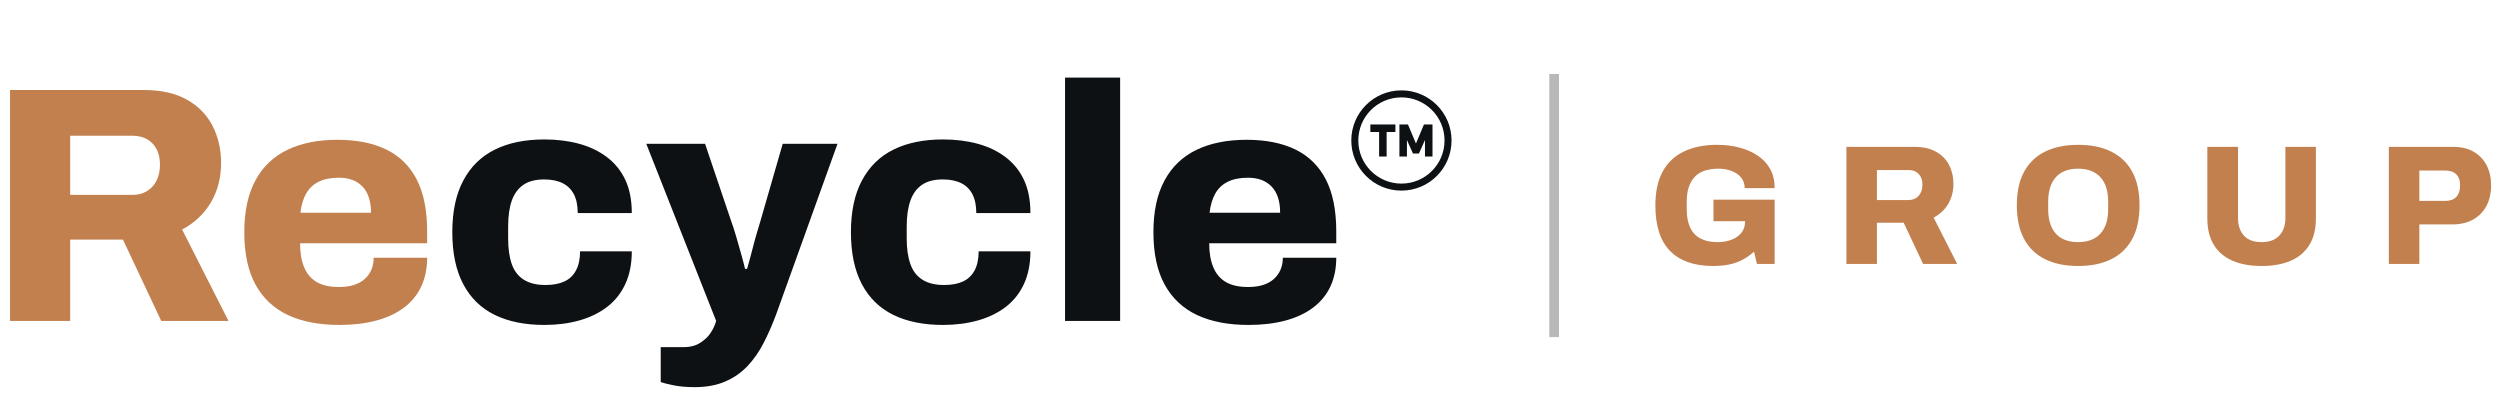
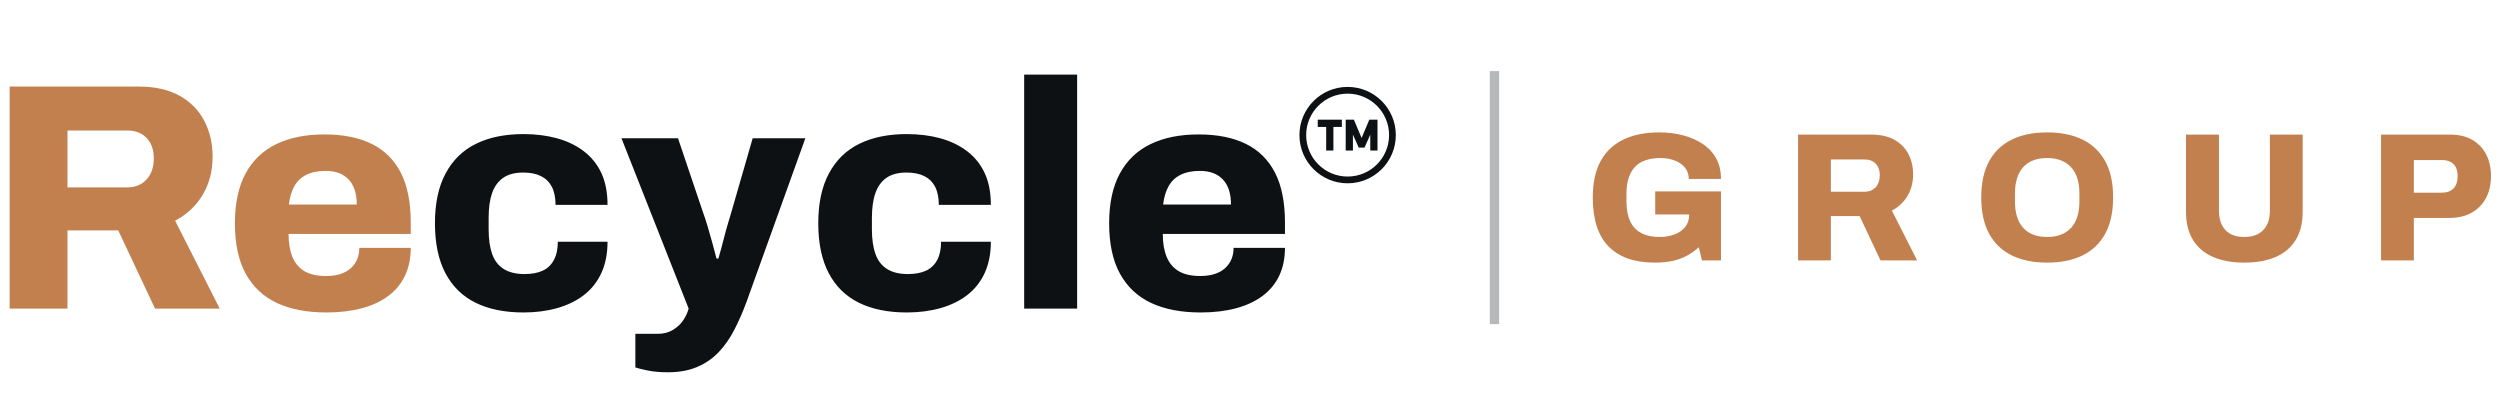
- <svg xmlns="http://www.w3.org/2000/svg" viewBox="114.00 8.97 498.78 82" width="498.78" height="82" role="img" aria-labelledby="t">
+ <svg xmlns="http://www.w3.org/2000/svg" viewBox="114.00 8.97 518.69 82" width="518.69" height="82" role="img" aria-labelledby="t">
  <path fill="#C2804F" d="M116 73V26.93H142.76Q147.85 26.93 151.27 28.84Q154.69 30.76 156.4 34.07Q158.11 37.39 158.11 41.48Q158.11 45.91 156.07 49.36Q154.02 52.82 150.33 54.76L159.59 73H146.17L138.53 56.77H128V73ZM128 47.85H140.41Q142.89 47.85 144.4 46.21Q145.91 44.57 145.91 41.82Q145.91 40.01 145.24 38.73Q144.57 37.46 143.36 36.76Q142.15 36.05 140.41 36.05H128Z" />
  <path fill="#C2804F" d="M181.71 73.8Q175.68 73.8 171.45 71.83Q167.23 69.85 164.98 65.76Q162.74 61.67 162.74 55.3Q162.74 49.06 164.95 44.97Q167.16 40.88 171.32 38.87Q175.48 36.86 181.31 36.86Q187.08 36.86 191.07 38.8Q195.06 40.75 197.14 44.77Q199.22 48.79 199.22 55.16V57.51H173.87Q173.87 60.33 174.67 62.27Q175.48 64.22 177.15 65.22Q178.83 66.23 181.65 66.23Q183.32 66.23 184.6 65.83Q185.87 65.42 186.74 64.65Q187.62 63.88 188.08 62.81Q188.55 61.73 188.55 60.39H199.22Q199.22 63.61 198.04 66.13Q196.87 68.64 194.59 70.35Q192.31 72.06 189.06 72.93Q185.8 73.8 181.71 73.8Z M173.94 51.41H188.02Q188.02 49.66 187.58 48.36Q187.15 47.05 186.31 46.18Q185.47 45.31 184.3 44.87Q183.12 44.43 181.58 44.43Q179.17 44.43 177.56 45.24Q175.95 46.04 175.08 47.59Q174.2 49.13 173.94 51.41Z" />
  <path fill="#0E1114" d="M222.62 73.8Q216.78 73.8 212.69 71.79Q208.6 69.78 206.42 65.66Q204.24 61.53 204.24 55.3Q204.24 49.06 206.46 44.94Q208.67 40.81 212.76 38.8Q216.85 36.79 222.62 36.79Q226.37 36.79 229.56 37.66Q232.74 38.53 235.12 40.34Q237.5 42.15 238.78 44.9Q240.05 47.65 240.05 51.48H229.26Q229.26 49.2 228.49 47.72Q227.71 46.24 226.24 45.51Q224.76 44.77 222.55 44.77Q220 44.77 218.43 45.84Q216.85 46.92 216.11 48.99Q215.38 51.07 215.38 54.16V56.57Q215.38 59.59 216.11 61.67Q216.85 63.75 218.53 64.79Q220.2 65.83 222.82 65.83Q225.1 65.83 226.61 65.12Q228.12 64.42 228.92 62.91Q229.73 61.4 229.73 59.12H240.05Q240.05 62.81 238.78 65.59Q237.5 68.37 235.16 70.18Q232.81 71.99 229.59 72.9Q226.37 73.8 222.62 73.8Z M252.59 86.21Q250.18 86.21 248.37 85.84Q246.56 85.47 245.82 85.2V78.23H250.45Q252.32 78.23 253.66 77.39Q255.01 76.55 255.78 75.38Q256.55 74.21 256.88 73L242.94 37.66H254.67L259.9 53.15Q260.3 54.22 260.81 55.93Q261.31 57.64 261.81 59.42Q262.31 61.2 262.65 62.61H263.05Q263.32 61.67 263.66 60.43Q263.99 59.19 264.33 57.88Q264.66 56.57 265.03 55.36Q265.4 54.16 265.67 53.22L270.16 37.66H281.09L268.89 71.59Q267.75 74.68 266.37 77.36Q265 80.04 263.12 82.02Q261.24 84 258.66 85.1Q256.08 86.21 252.59 86.21Z M302.15 73.8Q296.31 73.8 292.22 71.79Q288.13 69.78 285.95 65.66Q283.77 61.53 283.77 55.3Q283.77 49.06 285.99 44.94Q288.2 40.81 292.29 38.8Q296.38 36.79 302.15 36.79Q305.9 36.79 309.09 37.66Q312.27 38.53 314.65 40.34Q317.03 42.15 318.31 44.9Q319.58 47.65 319.58 51.48H308.78Q308.78 49.2 308.01 47.72Q307.24 46.24 305.77 45.51Q304.29 44.77 302.08 44.77Q299.53 44.77 297.95 45.84Q296.38 46.92 295.64 48.99Q294.9 51.07 294.9 54.16V56.57Q294.9 59.59 295.64 61.67Q296.38 63.75 298.06 64.79Q299.73 65.83 302.35 65.83Q304.63 65.83 306.14 65.12Q307.64 64.42 308.45 62.91Q309.25 61.4 309.25 59.12H319.58Q319.58 62.81 318.31 65.59Q317.03 68.37 314.69 70.18Q312.34 71.99 309.12 72.9Q305.9 73.8 302.15 73.8Z M326.49 73V24.45H337.48V73Z M363.1 73.8Q357.06 73.8 352.84 71.83Q348.62 69.85 346.37 65.76Q344.12 61.67 344.12 55.3Q344.12 49.06 346.34 44.97Q348.55 40.88 352.71 38.87Q356.86 36.86 362.7 36.86Q368.46 36.86 372.45 38.8Q376.44 40.75 378.52 44.77Q380.6 48.79 380.6 55.16V57.51H355.25Q355.25 60.33 356.06 62.27Q356.86 64.22 358.54 65.22Q360.22 66.23 363.03 66.23Q364.71 66.23 365.98 65.83Q367.26 65.42 368.13 64.65Q369 63.88 369.47 62.81Q369.94 61.73 369.94 60.39H380.6Q380.6 63.61 379.43 66.13Q378.25 68.64 375.97 70.35Q373.69 72.06 370.44 72.93Q367.19 73.8 363.1 73.8Z M355.32 51.41H369.4Q369.4 49.66 368.97 48.36Q368.53 47.05 367.69 46.18Q366.85 45.31 365.68 44.87Q364.51 44.43 362.97 44.43Q360.55 44.43 358.94 45.24Q357.33 46.04 356.46 47.59Q355.59 49.13 355.32 51.41Z" />
  <circle cx="393.6" cy="37.0" r="9.3" fill="none" stroke="#0E1114" stroke-width="1.4" />
  <path fill="#0E1114" d="M387.4 33.8H392.4V35.3H390.65V40.2H389.15V35.3H387.4Z M393.2 40.2V33.8H394.9L396.5 37.6L398.1 33.8H399.8V40.2H398.3V36.9L397.1 39.6H395.9L394.7 36.9V40.2Z" />
  <rect x="423.1" y="23.72" width="1.94" height="52.5" fill="#0E1114" fill-opacity="0.3" />
-   <path fill="#C2804F" transform="translate(442.6 61.63)" d="M13.192 0.408Q7.548 0.408 4.607 -2.584Q1.666 -5.576 1.666 -11.696Q1.666 -15.742 3.111 -18.411Q4.556 -21.08 7.327 -22.423Q10.098 -23.766 14.008 -23.766Q16.354 -23.766 18.428 -23.222Q20.502 -22.678 22.1 -21.607Q23.698 -20.536 24.582 -18.921Q25.466 -17.306 25.466 -15.13H19.482Q19.482 -16.048 19.074 -16.779Q18.666 -17.51 17.935 -18.003Q17.204 -18.496 16.252 -18.751Q15.3 -19.006 14.246 -19.006Q12.682 -19.006 11.475 -18.598Q10.268 -18.19 9.486 -17.34Q8.704 -16.49 8.313 -15.266Q7.922 -14.042 7.922 -12.41V-10.914Q7.922 -8.738 8.602 -7.276Q9.282 -5.814 10.659 -5.083Q12.036 -4.352 14.042 -4.352Q15.606 -4.352 16.847 -4.828Q18.088 -5.304 18.819 -6.205Q19.55 -7.106 19.55 -8.364V-8.534H13.26V-12.818H25.466V0.0H21.93L21.352 -2.448Q20.298 -1.496 19.091 -0.85Q17.884 -0.204 16.439 0.102Q14.994 0.408 13.192 0.408ZM39.78 0.0V-23.358H53.346Q55.93 -23.358 57.664 -22.389Q59.398 -21.42 60.265 -19.737Q61.132 -18.054 61.132 -15.98Q61.132 -13.736 60.095 -11.985Q59.058 -10.234 57.188 -9.248L61.88 0.0H55.08L51.204 -8.228H45.866V0.0ZM45.866 -12.75H52.156Q53.414 -12.75 54.179 -13.583Q54.944 -14.416 54.944 -15.81Q54.944 -16.728 54.604 -17.374Q54.264 -18.02 53.652 -18.377Q53.04 -18.734 52.156 -18.734H45.866ZM86.02 0.408Q82.178 0.408 79.441 -0.935Q76.704 -2.278 75.242 -4.964Q73.78 -7.65 73.78 -11.696Q73.78 -15.742 75.242 -18.411Q76.704 -21.08 79.441 -22.423Q82.178 -23.766 86.02 -23.766Q89.862 -23.766 92.599 -22.423Q95.336 -21.08 96.798 -18.411Q98.26 -15.742 98.26 -11.696Q98.26 -7.65 96.798 -4.964Q95.336 -2.278 92.599 -0.935Q89.862 0.408 86.02 0.408ZM86.02 -4.352Q87.482 -4.352 88.604 -4.794Q89.726 -5.236 90.491 -6.086Q91.256 -6.936 91.63 -8.16Q92.004 -9.384 92.004 -10.914V-12.41Q92.004 -13.974 91.63 -15.198Q91.256 -16.422 90.491 -17.272Q89.726 -18.122 88.604 -18.564Q87.482 -19.006 86.02 -19.006Q84.524 -19.006 83.402 -18.564Q82.28 -18.122 81.532 -17.272Q80.784 -16.422 80.41 -15.198Q80.036 -13.974 80.036 -12.41V-10.914Q80.036 -9.384 80.41 -8.16Q80.784 -6.936 81.532 -6.086Q82.28 -5.236 83.402 -4.794Q84.524 -4.352 86.02 -4.352ZM122.604 0.408Q119.238 0.408 116.807 -0.646Q114.376 -1.7 113.084 -3.808Q111.792 -5.916 111.792 -9.044V-23.358H117.912V-9.18Q117.912 -6.936 119.102 -5.644Q120.292 -4.352 122.604 -4.352Q124.916 -4.352 126.14 -5.644Q127.364 -6.936 127.364 -9.18V-23.358H133.45V-9.044Q133.45 -5.916 132.158 -3.808Q130.866 -1.7 128.452 -0.646Q126.038 0.408 122.604 0.408ZM148.002 0.0V-23.358H160.854Q163.234 -23.358 164.917 -22.389Q166.6 -21.42 167.501 -19.703Q168.402 -17.986 168.402 -15.674Q168.402 -13.294 167.467 -11.56Q166.532 -9.826 164.815 -8.857Q163.098 -7.888 160.718 -7.888H154.088V0.0ZM154.088 -12.58H159.29Q160.718 -12.58 161.466 -13.379Q162.214 -14.178 162.214 -15.606Q162.214 -16.626 161.891 -17.272Q161.568 -17.918 160.922 -18.275Q160.276 -18.632 159.29 -18.632H154.088Z" />
+   <path fill="#C2804F" transform="translate(442.6 63.00)" d="M14.744 0.456Q8.436 0.456 5.149 -2.888Q1.862 -6.232 1.862 -13.072Q1.862 -17.594 3.477 -20.577Q5.092 -23.56 8.189 -25.061Q11.286 -26.562 15.656 -26.562Q18.278 -26.562 20.596 -25.954Q22.914 -25.346 24.7 -24.149Q26.486 -22.952 27.474 -21.147Q28.462 -19.342 28.462 -16.91H21.774Q21.774 -17.936 21.318 -18.753Q20.862 -19.57 20.045 -20.121Q19.228 -20.672 18.164 -20.957Q17.1 -21.242 15.922 -21.242Q14.174 -21.242 12.825 -20.786Q11.476 -20.33 10.602 -19.38Q9.728 -18.43 9.291 -17.062Q8.854 -15.694 8.854 -13.87V-12.198Q8.854 -9.766 9.614 -8.132Q10.374 -6.498 11.913 -5.681Q13.452 -4.864 15.694 -4.864Q17.442 -4.864 18.829 -5.396Q20.216 -5.928 21.033 -6.935Q21.85 -7.942 21.85 -9.348V-9.538H14.82V-14.326H28.462V0.0H24.51L23.864 -2.736Q22.686 -1.672 21.337 -0.95Q19.988 -0.228 18.373 0.114Q16.758 0.456 14.744 0.456ZM44.46 0.0V-26.106H59.622Q62.51 -26.106 64.448 -25.023Q66.386 -23.94 67.355 -22.059Q68.324 -20.178 68.324 -17.86Q68.324 -15.352 67.165 -13.395Q66.006 -11.438 63.916 -10.336L69.16 0.0H61.56L57.228 -9.196H51.262V0.0ZM51.262 -14.25H58.292Q59.698 -14.25 60.553 -15.181Q61.408 -16.112 61.408 -17.67Q61.408 -18.696 61.028 -19.418Q60.648 -20.14 59.964 -20.539Q59.28 -20.938 58.292 -20.938H51.262ZM96.14 0.456Q91.846 0.456 88.787 -1.045Q85.728 -2.546 84.094 -5.548Q82.46 -8.55 82.46 -13.072Q82.46 -17.594 84.094 -20.577Q85.728 -23.56 88.787 -25.061Q91.846 -26.562 96.14 -26.562Q100.434 -26.562 103.493 -25.061Q106.552 -23.56 108.186 -20.577Q109.82 -17.594 109.82 -13.072Q109.82 -8.55 108.186 -5.548Q106.552 -2.546 103.493 -1.045Q100.434 0.456 96.14 0.456ZM96.14 -4.864Q97.774 -4.864 99.028 -5.358Q100.282 -5.852 101.137 -6.802Q101.992 -7.752 102.41 -9.12Q102.828 -10.488 102.828 -12.198V-13.87Q102.828 -15.618 102.41 -16.986Q101.992 -18.354 101.137 -19.304Q100.282 -20.254 99.028 -20.748Q97.774 -21.242 96.14 -21.242Q94.468 -21.242 93.214 -20.748Q91.96 -20.254 91.124 -19.304Q90.288 -18.354 89.87 -16.986Q89.452 -15.618 89.452 -13.87V-12.198Q89.452 -10.488 89.87 -9.12Q90.288 -7.752 91.124 -6.802Q91.96 -5.852 93.214 -5.358Q94.468 -4.864 96.14 -4.864ZM137.028 0.456Q133.266 0.456 130.549 -0.722Q127.832 -1.9 126.388 -4.256Q124.944 -6.612 124.944 -10.108V-26.106H131.784V-10.26Q131.784 -7.752 133.114 -6.308Q134.444 -4.864 137.028 -4.864Q139.612 -4.864 140.98 -6.308Q142.348 -7.752 142.348 -10.26V-26.106H149.15V-10.108Q149.15 -6.612 147.706 -4.256Q146.262 -1.9 143.564 -0.722Q140.866 0.456 137.028 0.456ZM165.414 0.0V-26.106H179.778Q182.438 -26.106 184.319 -25.023Q186.2 -23.94 187.207 -22.021Q188.214 -20.102 188.214 -17.518Q188.214 -14.858 187.169 -12.92Q186.124 -10.982 184.205 -9.899Q182.286 -8.816 179.626 -8.816H172.216V0.0ZM172.216 -14.06H178.03Q179.626 -14.06 180.462 -14.953Q181.298 -15.846 181.298 -17.442Q181.298 -18.582 180.937 -19.304Q180.576 -20.026 179.854 -20.425Q179.132 -20.824 178.03 -20.824H172.216Z" />
</svg>
